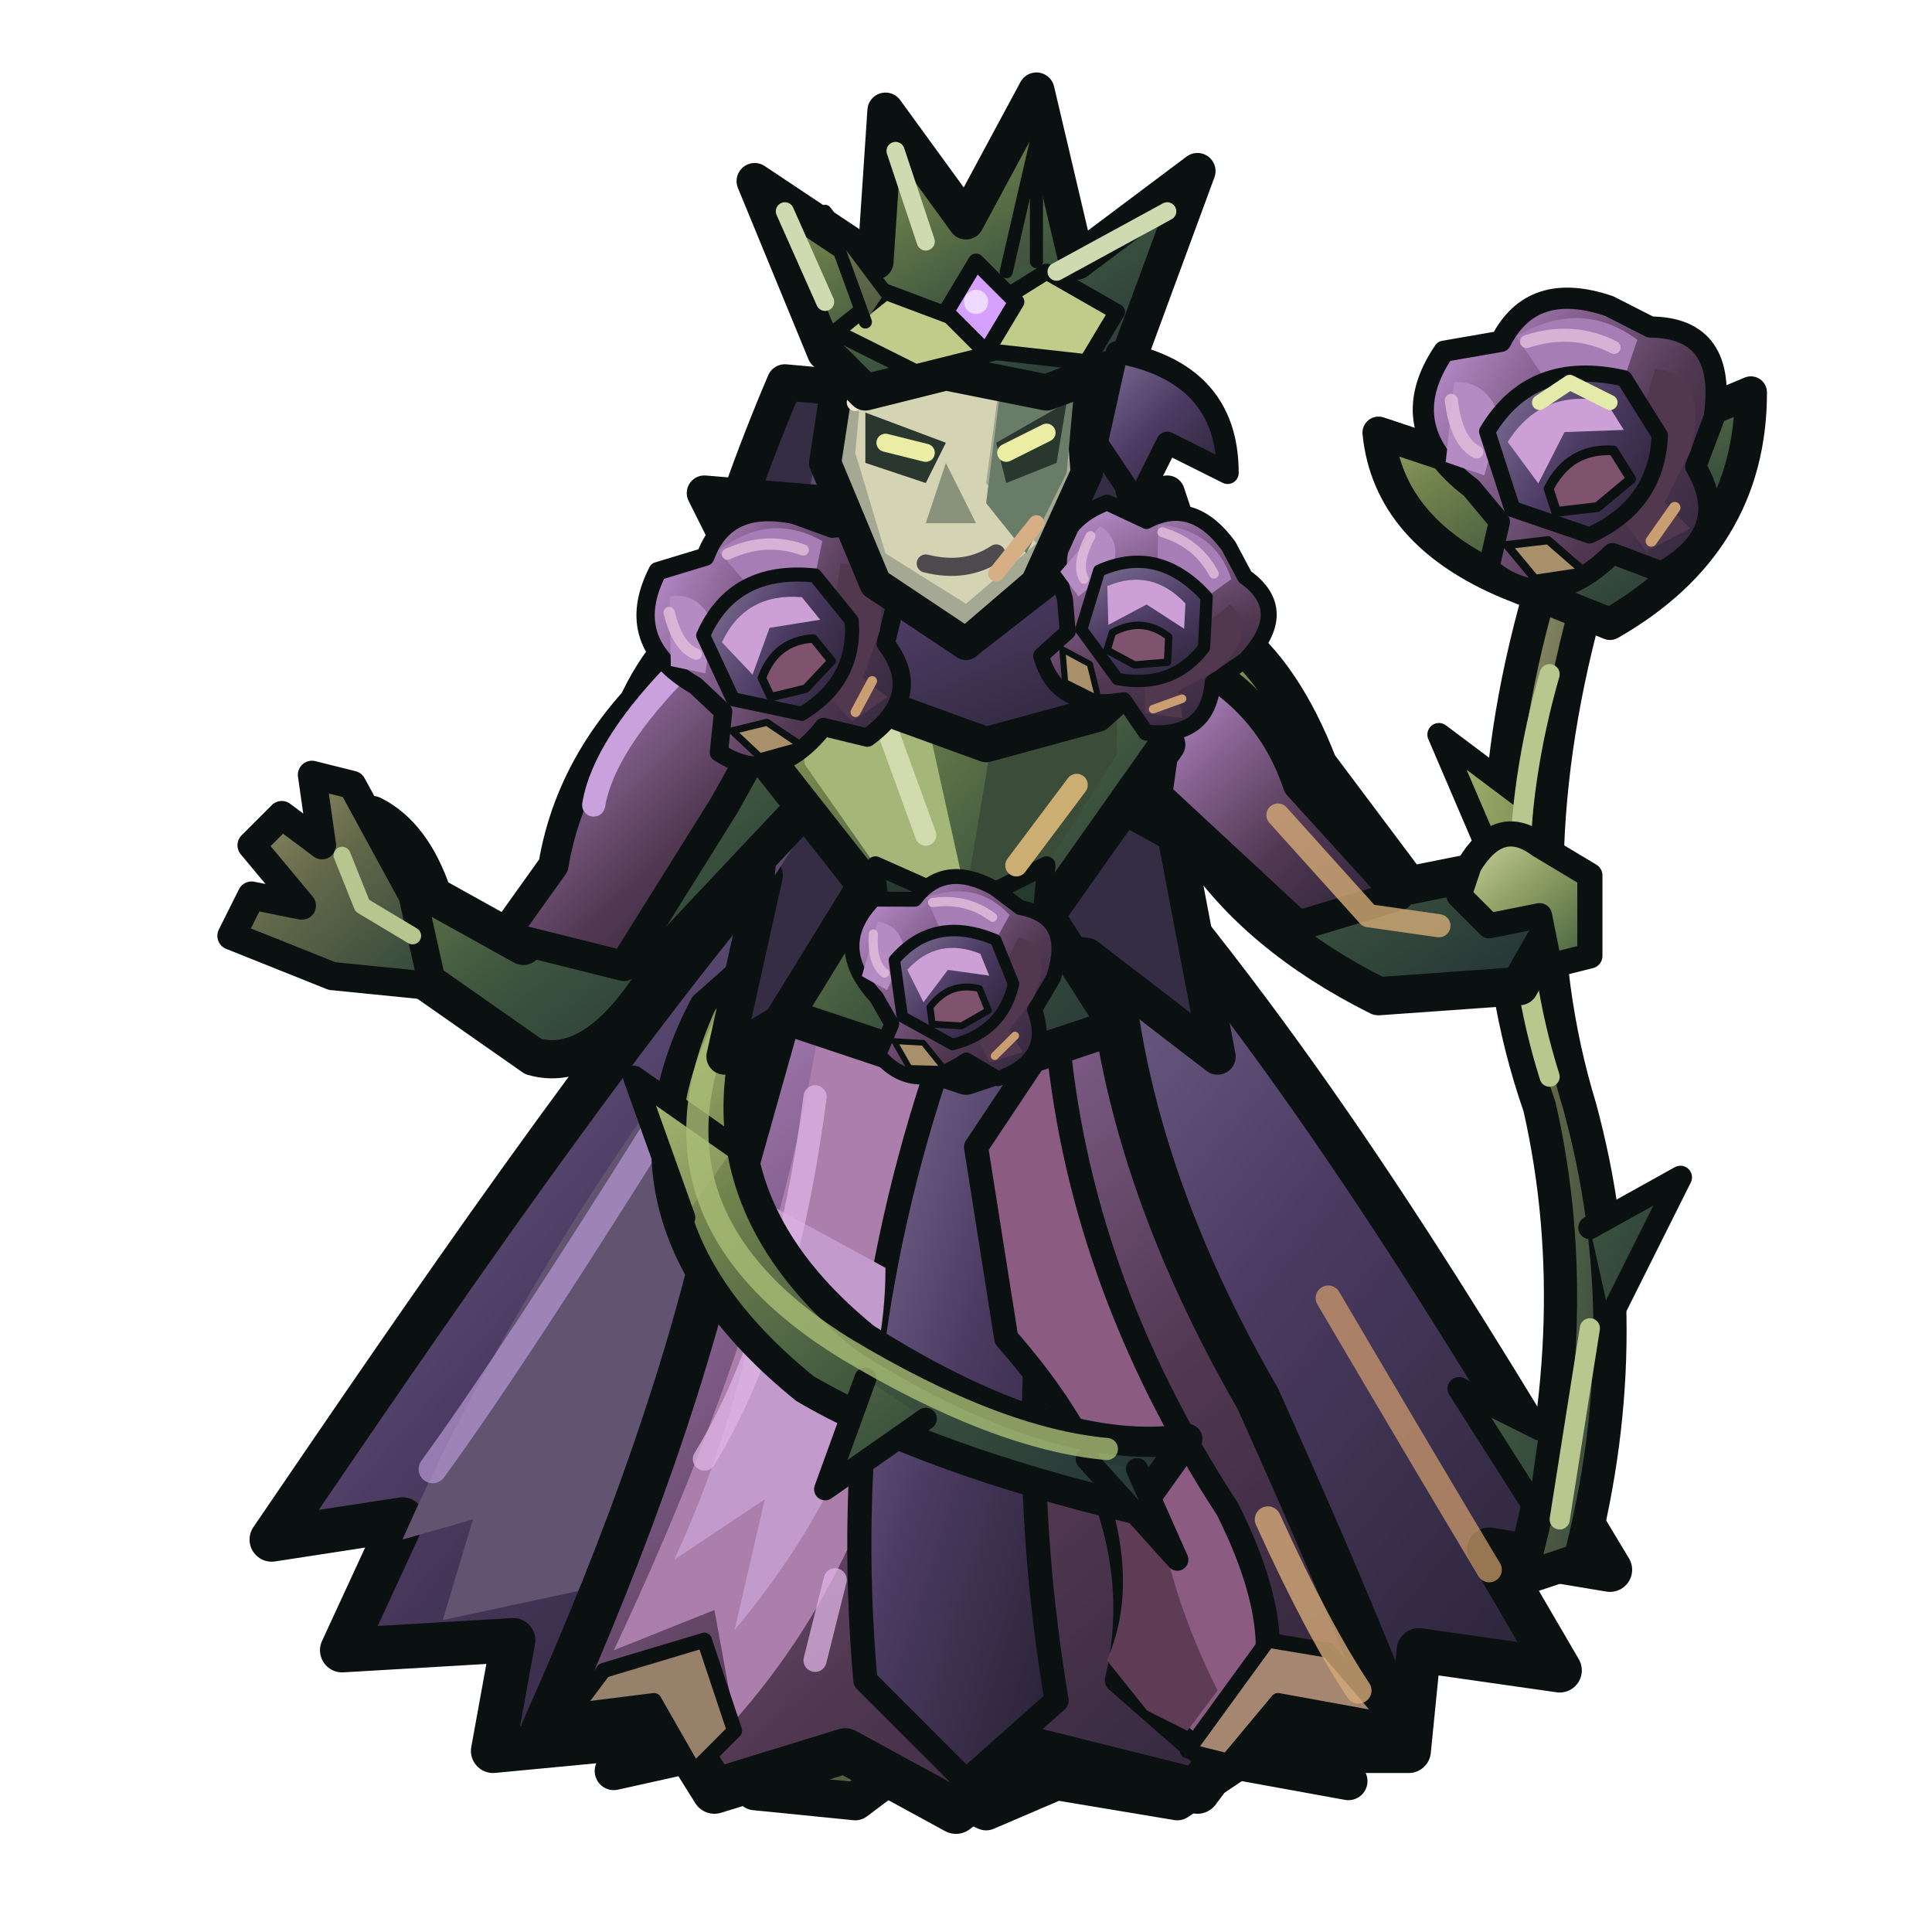
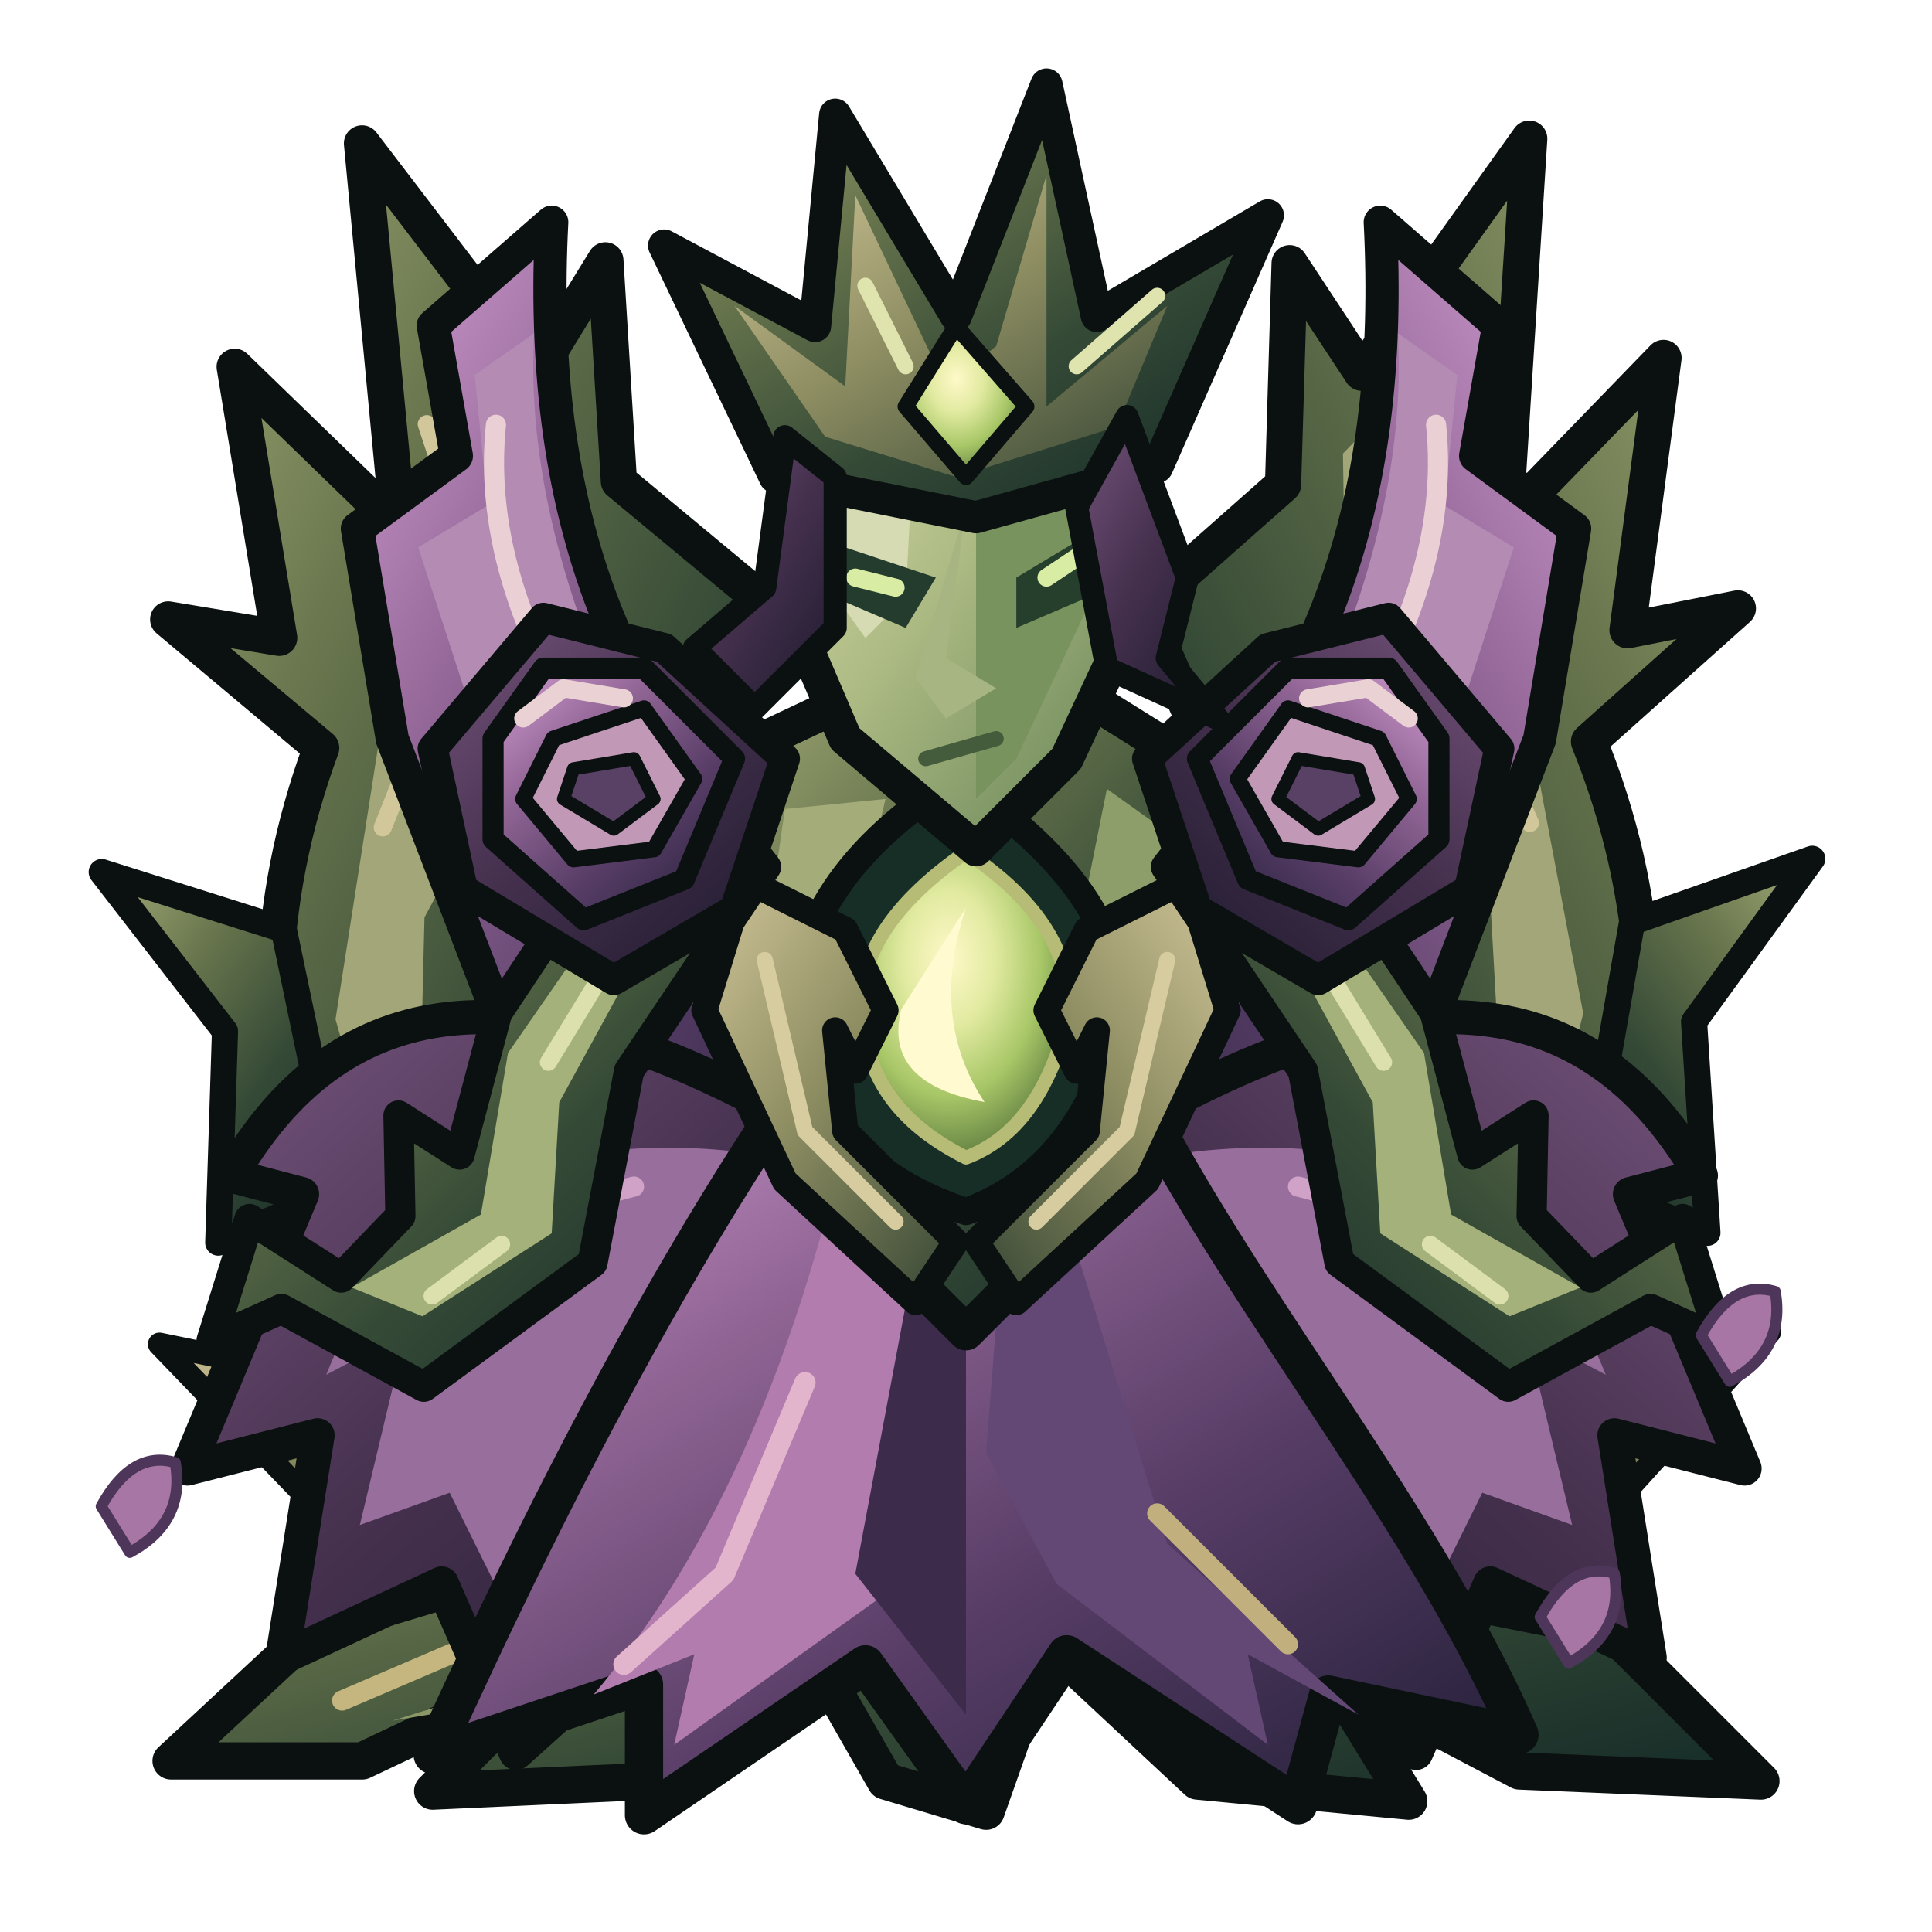
<svg xmlns="http://www.w3.org/2000/svg" viewBox="0 0 192 192" width="192" height="192">
  <defs>
-     <linearGradient id="boss_witheredqueen3-petal" x1="0" y1="0" x2=".85" y2="1">
-       <stop offset="0" stop-color="#c69add" />
-       <stop offset="0.333" stop-color="#886392" />
-       <stop offset="0.667" stop-color="#513851" />
-       <stop offset="1" stop-color="#2e253b" />
+     <linearGradient id="boss_witheredqueen_3-wood" x1="0" y1="0" x2="0.85" y2="1">
+       <stop offset="0" stop-color="#a4ac78" />
+       <stop offset="0.333" stop-color="#68754d" />
+       <stop offset="0.667" stop-color="#354a36" />
+       <stop offset="1" stop-color="#182e29" />
    </linearGradient>
-     <linearGradient id="boss_witheredqueen3-leaf" x1="0" y1="0" x2=".85" y2="1">
-       <stop offset="0" stop-color="#acbe77" />
-       <stop offset="0.333" stop-color="#70824c" />
-       <stop offset="0.667" stop-color="#3c533e" />
-       <stop offset="1" stop-color="#253637" />
+     <linearGradient id="boss_witheredqueen_3-petal" x1="0" y1="0" x2="0.85" y2="1">
+       <stop offset="0" stop-color="#d6a0d6" />
+       <stop offset="0.333" stop-color="#936797" />
+       <stop offset="0.667" stop-color="#593e68" />
+       <stop offset="1" stop-color="#2a233e" />
    </linearGradient>
-     <linearGradient id="boss_witheredqueen3-root" x1="0" y1="0" x2=".85" y2="1">
-       <stop offset="0" stop-color="#9a9770" />
-       <stop offset="0.5" stop-color="#626749" />
-       <stop offset="1" stop-color="#354b3c" />
+     <linearGradient id="boss_witheredqueen_3-dark" x1="0" y1="0" x2="0.85" y2="1">
+       <stop offset="0" stop-color="#77557e" />
+       <stop offset="0.5" stop-color="#46314f" />
+       <stop offset="1" stop-color="#211c30" />
    </linearGradient>
-     <linearGradient id="boss_witheredqueen3-face" x1="0" y1="0" x2=".85" y2="1">
-       <stop offset="0" stop-color="#d2d7a3" />
-       <stop offset="0.5" stop-color="#8c9e62" />
-       <stop offset="1" stop-color="#4c6543" />
+     <linearGradient id="boss_witheredqueen_3-bone" x1="0" y1="0" x2="0.85" y2="1">
+       <stop offset="0" stop-color="#e3e1b9" />
+       <stop offset="0.5" stop-color="#afbc85" />
+       <stop offset="1" stop-color="#6b8759" />
    </linearGradient>
-     <linearGradient id="boss_witheredqueen3-deep" x1="0" y1="0" x2=".85" y2="1">
-       <stop offset="0" stop-color="#817197" />
-       <stop offset="0.5" stop-color="#4c3b62" />
-       <stop offset="1" stop-color="#292336" />
+     <radialGradient id="boss_witheredqueen_3-seed" cx="42%" cy="35%" r="67%">
+       <stop offset="0" stop-color="#fff9c9" />
+       <stop offset="0.333" stop-color="#e1eaa0" />
+       <stop offset="0.667" stop-color="#a8c767" />
+       <stop offset="1" stop-color="#607d40" />
+     </radialGradient>
+     <linearGradient id="boss_witheredqueen_3-thorn" x1="0" y1="0" x2="0.85" y2="1">
+       <stop offset="0" stop-color="#d1c69a" />
+       <stop offset="0.5" stop-color="#8e8e62" />
+       <stop offset="1" stop-color="#414f3a" />
    </linearGradient>
  </defs>
  <g stroke-linecap="round" stroke-linejoin="round">
-     <path d="M74 157 Q69 168 61 176 L70 174 75 178 85 179 89 176 98 180 105 177 117 179 123 175 134 177 Q125 169 122 156Z" fill="url(#boss_witheredqueen3-root)" stroke="#0a1110" stroke-width="3.8" />
-     <path d="M80 164 Q80 171 75 174 M104 165 107 173 116 175" fill="none" stroke="#97a474" stroke-width="2.2" />
-     <path d="M79 82 C61 103 42 131 27 153 L40 151 34 164 51 163 49 174 70 172 82 164 94 111Z" fill="url(#boss_witheredqueen3-deep)" stroke="#0a1110" stroke-width="4.4" />
-     <path d="M110 83 C130 106 145 131 160 156 L148 154 155 166 141 164 140 174 122 174 109 160 96 110Z" fill="url(#boss_witheredqueen3-deep)" stroke="#0a1110" stroke-width="4.4" />
-     <path d="M71 101 Q51 128 40 153 L47 151 44 161 58 158 65 166 Q65 134 84 113Z" fill="#625371" />
-     <path d="M66 111 Q51 135 43 146" fill="none" stroke="#b797d3" stroke-width="2.8" opacity="0.7" />
-     <path d="M132 129 Q142 146 148 156" fill="none" stroke="#d6a16e" stroke-width="2.5" opacity="0.7" />
-     <path d="M81 88 110 89 Q110 113 125 139 Q134 159 139 172 L125 170 119 178 103 174 95 180 84 174 71 178 66 170 54 172 Q67 143 72 120Z" fill="url(#boss_witheredqueen3-petal)" stroke="#0a1110" stroke-width="4.5" />
-     <path d="M82 98 Q78 128 61 164 L71 160 73 171 Q88 154 91 130 L93 104Z" fill="#ab7eac" />
-     <path d="M95 101 Q83 133 86 167 L96 177 105 169 Q100 139 106 113Z" fill="url(#boss_witheredqueen3-deep)" stroke="#0a1110" stroke-width="2.4" />
-     <path d="M105 102 Q107 127 122 150 Q128 162 125 169 L119 174 111 167 Q115 150 100 133 L97 114Z" fill="#8c5b82" stroke="#0a1110" stroke-width="2.4" />
-     <path d="M77 120 Q74 140 67 155 L76 149 73 162 Q88 144 88 126Z" fill="#c29acb" />
-     <path d="M108 143 Q114 156 110 165 L114 170 118 172 121 168 Q116 158 115 149Z" fill="#5e3c56" />
-     <path d="M60 166 70 163 73 172 69 176 65 169 57 170Z" fill="#97816a" stroke="#0a1110" stroke-width="1.5" />
-     <path d="M126 163 132 164 138 171 127 169 122 175 118 174Z" fill="#a58670" stroke="#0a1110" stroke-width="1.5" />
-     <path d="M81 109 Q78 132 70 145 M83 157 81 165" fill="none" stroke="#dfb4e6" stroke-width="2.3" opacity="0.75" />
-     <path d="M126 151 Q131 162 135 168" fill="none" stroke="#d6aa78" stroke-width="2.6" opacity="0.8" />
-     <path d="M79 92 Q65 116 86 133 Q105 145 118 143 L113 150 Q92 145 80 138 Q59 121 70 100Z" fill="url(#boss_witheredqueen3-leaf)" stroke="#0a1110" stroke-width="3" />
-     <path d="M73 114 63 107 68 121 M86 137 82 148 92 141 M108 145 117 155 113 146" fill="url(#boss_witheredqueen3-leaf)" stroke="#0a1110" stroke-width="2.2" />
-     <path d="M72 101 Q63 121 84 134 Q99 143 110 144" fill="none" stroke="#a9be76" stroke-width="2.2" opacity="0.8" />
-     <g transform="translate(0 1) rotate(0 96 92)">
-       <path d="M78 37 Q69 58 61 93 L76 86 72 104 92 92 108 94 121 104 117 83 129 89 Q116 66 111 40Z" fill="#342d43" stroke="#0a1110" stroke-width="3.6" />
-       <path d="M81 45 Q77 64 71 79 L78 75 77 86 88 69Z" fill="#5b496b" />
-       <path d="M79 51 74 68" fill="none" stroke="#9a83b5" stroke-width="2.2" opacity="0.65" />
-       <g transform="rotate(0 76 65)">
-         <path d="M79 57 Q65 59 61 76 L52 93 43 88 Q41 82 37 80 L32 83 36 92 43 97 53 104 Q60 106 67 93 L83 76Z" fill="url(#boss_witheredqueen3-leaf)" stroke="#0a1110" stroke-width="3.8" />
-         <path d="M68 64 Q57 73 55 85 L50 92 62 95 72 79 77 70Z" fill="url(#boss_witheredqueen3-petal)" stroke="#0a1110" stroke-width="3" />
-         <path d="M41 88 35 77 31 76 32 83 28 80 25 83 30 89 25 88 23 92 33 96 43 97Z" fill="url(#boss_witheredqueen3-root)" stroke="#0a1110" stroke-width="2.8" />
-         <path d="M68 65 Q60 73 59 79" fill="none" stroke="#c9a1dc" stroke-width="2.3" />
-         <path d="M34 84 36 89 41 92" fill="none" stroke="#b7c58e" stroke-width="1.7" />
+     <g>
+       <g transform="rotate(-0.9 53 143)">
+         <path d="M59 157 C31 137 21 105 33 74 L18 61 29 63 25 36 41 52 38 14 55 37 62 26 63 48 77 60 69 79 51 96 50 128 66 143Z" fill="url(#boss_witheredqueen_3-wood)" stroke="#0a1110" stroke-width="3.6" />
+         <path d="M44 32 L49 55 39 72 34 101 41 127 50 139 42 116 43 91 57 66 57 45Z" fill="#a3a678" />
+         <path d="M29 92 L11 86 23 102 22 123 34 118Z" fill="url(#boss_witheredqueen_3-wood)" stroke="#0a1110" stroke-width="2.6" />
+         <path d="M34 137 L16 133 30 148 44 154Z" fill="url(#boss_witheredqueen_3-thorn)" stroke="#0a1110" stroke-width="2.3" />
+         <path d="M44 42 L49 58 39 82 M33 107 L39 124" fill="none" stroke="#d1c79a" stroke-width="1.8" />
      </g>
-       <g transform="rotate(0 153 105)">
-         <path d="M153 58 Q145 86 153 109 Q158 131 151 156 L157 154 Q163 131 157 109 Q150 86 158 58Z" fill="url(#boss_witheredqueen3-root)" stroke="#0a1110" stroke-width="3.3" />
-         <path d="M151 78 143 72 149 86 M158 121 167 116 160 130 M153 141 145 137 152 148" fill="url(#boss_witheredqueen3-leaf)" stroke="#0a1110" stroke-width="2.3" />
-         <path d="M154 66 Q148 87 154 106 M158 131 155 150" fill="none" stroke="#b7c78e" stroke-width="2" />
-         <path d="M150 57 Q138 52 137 42 L149 46 151 36 162 43 174 38 Q174 53 160 61Z" fill="url(#boss_witheredqueen3-leaf)" stroke="#0a1110" stroke-width="3.2" />
-         <g transform="translate(157 44) rotate(-18) scale(0.81)">
-           <path d="M-14 0 Q-21 -10 -12 -17 L-5 -16 Q1 -22 9 -16 L13 -12 Q22 -9 17 1 L13 6 Q15 15 5 17 L0 13 Q-10 18 -15 10 L-12 5Z" fill="url(#boss_witheredqueen3-petal)" stroke="#0a1110" stroke-width="2.6" />
-           <path d="M-12 -13 Q-8 -12 -8 -7 L-12 -1 -16 -4Z" fill="#b48bc2" />
-           <path d="M-3 -16 Q6 -18 11 -11 L8 -7 -1 -9Z" fill="#a67db4" />
-           <path d="M12 -7 Q18 -4 13 4 L8 9 10 13 4 14 2 8Z" fill="#51384e" />
-           <path d="M-10 -6 Q-2 -13 8 -7 L10 1 Q7 9 -2 10 L-10 4Z" fill="url(#boss_witheredqueen3-deep)" stroke="#0a1110" stroke-width="2" />
-           <path d="M-8 -4 Q-2 -9 5 -5 L6 -1 -1 -3 -6 2Z" fill="#cca0d6" />
-           <path d="M-5 3 Q-1 -1 4 1 L5 5 0 7 -5 6Z" fill="#7f536e" stroke="#0a1110" stroke-width="1.2" />
-           <path d="M-13 -11 Q-14 -6 -12 -4 M-2 -15 Q4 -15 8 -11" fill="none" stroke="#e4bfdc" stroke-width="1.6" opacity="0.8" />
-           <path d="M-12 8 -7 9 -4 14 -10 13Z" fill="#a7906a" stroke="#0a1110" stroke-width="1" />
-           <path d="M9 10 5 13" fill="none" stroke="#c99e71" stroke-width="1.4" />
+     </g>
+     <g transform="translate(192 0) scale(-1 1)">
+       <g transform="rotate(0.9 53 143)">
+         <path d="M59 157 C31 137 21 105 33 74 L18 61 29 63 25 36 41 52 38 14 55 37 62 26 63 48 77 60 69 79 51 96 50 128 66 143Z" fill="url(#boss_witheredqueen_3-wood)" stroke="#0a1110" stroke-width="3.6" />
+         <path d="M44 32 L49 55 39 72 34 101 41 127 50 139 42 116 43 91 57 66 57 45Z" fill="#a3a678" />
+         <path d="M29 92 L11 86 23 102 22 123 34 118Z" fill="url(#boss_witheredqueen_3-wood)" stroke="#0a1110" stroke-width="2.6" />
+         <path d="M34 137 L16 133 30 148 44 154Z" fill="url(#boss_witheredqueen_3-thorn)" stroke="#0a1110" stroke-width="2.3" />
+         <path d="M44 42 L49 58 39 82 M33 107 L39 124" fill="none" stroke="#d1c79a" stroke-width="1.8" />
+       </g>
+     </g>
+     <path d="M68 134 L124 133 145 159 160 162 175 177 151 176 132 166 140 179 119 177 104 163 98 180 88 177 80 163 65 177 43 178 55 166 36 175 17 175 31 162 51 156Z" fill="url(#boss_witheredqueen_3-wood)" stroke="#0a1110" stroke-width="3.7" />
+     <path d="M69 148 L55 166 39 171 57 168 73 157 77 172 84 167 80 152Z" fill="#8c9767" />
+     <path d="M108 150 L119 165 132 173 124 160 119 148Z" fill="#79875b" />
+     <path d="M65 169 L77 154 M111 157 L121 171 M34 169 L48 163" fill="none" stroke="#c5b680" stroke-width="2" />
+     <g transform="translate(0 1.4)">
+       <g>
+         <g transform="rotate(-1.3 86 116)">
+           <path d="M86 91 C61 72 55 47 57 20 L45 30 47 43 37 50 40 71 50 99 71 125 89 118Z" fill="url(#boss_witheredqueen_3-petal)" stroke="#0a1110" stroke-width="3.3" />
+           <path d="M55 31 C53 56 68 83 79 96 L70 99 49 72 43 52 50 48 49 35Z" fill="#b38bb3" />
+           <path d="M53 61 L64 84 59 83 51 73Z" fill="#e0b3cf" />
+           <path d="M51 40 Q49 56 61 74" fill="none" stroke="#ead0d5" stroke-width="2" />
+           <path d="M76 108 C51 94 34 96 23 114 L30 116 18 143 31 140 27 162 43 155 50 172 78 148 92 119Z" fill="url(#boss_witheredqueen_3-dark)" stroke="#0a1110" stroke-width="3.4" />
+           <path d="M75 113 Q43 108 32 134 L40 130 35 149 44 146 51 161 65 141Z" fill="#986e9d" />
+           <path d="M63 116 Q45 120 39 133" fill="none" stroke="#d1a2c7" stroke-width="2" />
        </g>
-         <path d="M153 39 156 37 160 39" fill="none" stroke="#e4eaaa" stroke-width="1.5" />
      </g>
-       <path d="M110 59 Q124 57 131 75 L140 87 150 85 155 90 151 97 137 98 Q125 92 119 83 L108 77Z" fill="url(#boss_witheredqueen3-leaf)" stroke="#0a1110" stroke-width="3.8" />
-       <path d="M117 64 Q126 68 129 77 L139 88 129 91 115 78Z" fill="url(#boss_witheredqueen3-petal)" stroke="#0a1110" stroke-width="3" />
-       <path d="M127 80 136 90 143 91" fill="none" stroke="#d4ab76" stroke-width="2.3" opacity="0.8" />
-       <path d="M146 85 Q149 80 153 83 L158 86 158 94 154 95 153 90 148 91 145 88Z" fill="url(#boss_witheredqueen3-face)" stroke="#0a1110" stroke-width="2.5" />
-       <path d="M78 57 Q94 52 112 58 L116 73 104 90 111 101 96 106 78 100 86 87 75 73Z" fill="url(#boss_witheredqueen3-leaf)" stroke="#0a1110" stroke-width="3.6" />
-       <path d="M78 62 92 70 96 88 87 85 80 75Z" fill="#a5b778" />
-       <path d="M111 63 99 70 96 88 104 85 111 74Z" fill="#3b4c39" />
-       <path d="M87 85 96 89 104 85 103 95 96 100 88 94Z" fill="#263b30" stroke="#0a1110" stroke-width="1.8" />
-       <path d="M81 66 88 71 92 82" fill="none" stroke="#d2dbae" stroke-width="2.1" />
-       <path d="M107 77 101 85" fill="none" stroke="#ccad72" stroke-width="2.2" />
-       <path d="M76 60 70 48 82 49 88 57 97 62 106 55 116 48 120 60 109 70 98 73 87 69Z" fill="url(#boss_witheredqueen3-deep)" stroke="#0a1110" stroke-width="3.5" />
-       <g transform="translate(78 63) rotate(-25) scale(0.7)">
-         <path d="M-14 0 Q-21 -10 -12 -17 L-5 -16 Q1 -22 9 -16 L13 -12 Q22 -9 17 1 L13 6 Q15 15 5 17 L0 13 Q-10 18 -15 10 L-12 5Z" fill="url(#boss_witheredqueen3-petal)" stroke="#0a1110" stroke-width="2.6" />
-         <path d="M-12 -13 Q-8 -12 -8 -7 L-12 -1 -16 -4Z" fill="#b48bc2" />
-         <path d="M-3 -16 Q6 -18 11 -11 L8 -7 -1 -9Z" fill="#a67db4" />
-         <path d="M12 -7 Q18 -4 13 4 L8 9 10 13 4 14 2 8Z" fill="#51384e" />
-         <path d="M-10 -6 Q-2 -13 8 -7 L10 1 Q7 9 -2 10 L-10 4Z" fill="url(#boss_witheredqueen3-deep)" stroke="#0a1110" stroke-width="2" />
-         <path d="M-8 -4 Q-2 -9 5 -5 L6 -1 -1 -3 -6 2Z" fill="#cca0d6" />
-         <path d="M-5 3 Q-1 -1 4 1 L5 5 0 7 -5 6Z" fill="#7f536e" stroke="#0a1110" stroke-width="1.2" />
-         <path d="M-13 -11 Q-14 -6 -12 -4 M-2 -15 Q4 -15 8 -11" fill="none" stroke="#e4bfdc" stroke-width="1.6" opacity="0.8" />
-         <path d="M-12 8 -7 9 -4 14 -10 13Z" fill="#a7906a" stroke="#0a1110" stroke-width="1" />
-         <path d="M9 10 5 13" fill="none" stroke="#c99e71" stroke-width="1.4" />
+       <g transform="translate(192 0) scale(-1 1)">
+         <g transform="rotate(-1.3 86 116)">
+           <path d="M86 91 C61 72 55 47 57 20 L45 30 47 43 37 50 40 71 50 99 71 125 89 118Z" fill="url(#boss_witheredqueen_3-petal)" stroke="#0a1110" stroke-width="3.3" />
+           <path d="M55 31 C53 56 68 83 79 96 L70 99 49 72 43 52 50 48 49 35Z" fill="#b38bb3" />
+           <path d="M53 61 L64 84 59 83 51 73Z" fill="#e0b3cf" />
+           <path d="M51 40 Q49 56 61 74" fill="none" stroke="#ead0d5" stroke-width="2" />
+           <path d="M76 108 C51 94 34 96 23 114 L30 116 18 143 31 140 27 162 43 155 50 172 78 148 92 119Z" fill="url(#boss_witheredqueen_3-dark)" stroke="#0a1110" stroke-width="3.4" />
+           <path d="M75 113 Q43 108 32 134 L40 130 35 149 44 146 51 161 65 141Z" fill="#986e9d" />
+           <path d="M63 116 Q45 120 39 133" fill="none" stroke="#d1a2c7" stroke-width="2" />
+         </g>
      </g>
-       <g transform="translate(114 61) rotate(17) scale(0.61)">
-         <path d="M-14 0 Q-21 -10 -12 -17 L-5 -16 Q1 -22 9 -16 L13 -12 Q22 -9 17 1 L13 6 Q15 15 5 17 L0 13 Q-10 18 -15 10 L-12 5Z" fill="url(#boss_witheredqueen3-petal)" stroke="#0a1110" stroke-width="2.6" />
-         <path d="M-12 -13 Q-8 -12 -8 -7 L-12 -1 -16 -4Z" fill="#b48bc2" />
-         <path d="M-3 -16 Q6 -18 11 -11 L8 -7 -1 -9Z" fill="#a67db4" />
-         <path d="M12 -7 Q18 -4 13 4 L8 9 10 13 4 14 2 8Z" fill="#51384e" />
-         <path d="M-10 -6 Q-2 -13 8 -7 L10 1 Q7 9 -2 10 L-10 4Z" fill="url(#boss_witheredqueen3-deep)" stroke="#0a1110" stroke-width="2" />
-         <path d="M-8 -4 Q-2 -9 5 -5 L6 -1 -1 -3 -6 2Z" fill="#cca0d6" />
-         <path d="M-5 3 Q-1 -1 4 1 L5 5 0 7 -5 6Z" fill="#7f536e" stroke="#0a1110" stroke-width="1.2" />
-         <path d="M-13 -11 Q-14 -6 -12 -4 M-2 -15 Q4 -15 8 -11" fill="none" stroke="#e4bfdc" stroke-width="1.6" opacity="0.8" />
-         <path d="M-12 8 -7 9 -4 14 -10 13Z" fill="#a7906a" stroke="#0a1110" stroke-width="1" />
-         <path d="M9 10 5 13" fill="none" stroke="#c99e71" stroke-width="1.4" />
+       <path d="M80 105 L111 103 C121 125 141 148 151 171 L132 167 129 178 106 163 96 178 86 164 64 179 64 166 43 173 Q62 131 80 105Z" fill="url(#boss_witheredqueen_3-petal)" stroke="#0a1110" stroke-width="3.8" />
+       <path d="M83 116 Q75 148 59 167 L69 163 67 172 88 157 93 128Z" fill="#b27cae" />
+       <path d="M100 117 L107 123 116 152 135 169 124 163 126 172 105 156 98 143Z" fill="#634775" />
+       <path d="M91 123 L96 132 96 169 85 155Z" fill="#3c2b4b" />
+       <path d="M80 136 L72 155 62 164" fill="none" stroke="#e3b5cd" stroke-width="2.1" />
+       <path d="M115 149 L128 162" fill="none" stroke="#c1af7e" stroke-width="2" />
+       <path d="M74 73 L91 65 105 66 121 76 118 101 109 118 96 131 82 117 71 99Z" fill="url(#boss_witheredqueen_3-wood)" stroke="#0a1110" stroke-width="3.6" />
+       <path d="M78 79 L88 78 84 95 91 114 81 105 76 93Z" fill="#a4ac79" />
+       <path d="M110 77 L117 82 112 98 104 107Z" fill="#8d9e6b" />
+       <path d="M95 76 Q113 88 111 101 Q107 115 96 119 Q81 114 79 100 Q79 86 95 76Z" fill="#172e27" stroke="#0a1110" stroke-width="2.7" />
+       <g transform="translate(96 98) scale(0.92) translate(-96 -98)">
+         <path d="M96 82 Q108 90 107 100 Q104 112 96 115 Q86 110 85 101 Q83 91 96 82Z" fill="url(#boss_witheredqueen_3-seed)" stroke="#b6bc76" stroke-width="1.5" />
+         <path d="M96 88 Q92 100 98 109 Q87 107 89 99Z" fill="#fffad0" />
      </g>
-       <g transform="translate(95 97) rotate(-8) scale(0.57)">
-         <path d="M-14 0 Q-21 -10 -12 -17 L-5 -16 Q1 -22 9 -16 L13 -12 Q22 -9 17 1 L13 6 Q15 15 5 17 L0 13 Q-10 18 -15 10 L-12 5Z" fill="url(#boss_witheredqueen3-petal)" stroke="#0a1110" stroke-width="2.6" />
-         <path d="M-12 -13 Q-8 -12 -8 -7 L-12 -1 -16 -4Z" fill="#b48bc2" />
-         <path d="M-3 -16 Q6 -18 11 -11 L8 -7 -1 -9Z" fill="#a67db4" />
-         <path d="M12 -7 Q18 -4 13 4 L8 9 10 13 4 14 2 8Z" fill="#51384e" />
-         <path d="M-10 -6 Q-2 -13 8 -7 L10 1 Q7 9 -2 10 L-10 4Z" fill="url(#boss_witheredqueen3-deep)" stroke="#0a1110" stroke-width="2" />
-         <path d="M-8 -4 Q-2 -9 5 -5 L6 -1 -1 -3 -6 2Z" fill="#cca0d6" />
-         <path d="M-5 3 Q-1 -1 4 1 L5 5 0 7 -5 6Z" fill="#7f536e" stroke="#0a1110" stroke-width="1.2" />
-         <path d="M-13 -11 Q-14 -6 -12 -4 M-2 -15 Q4 -15 8 -11" fill="none" stroke="#e4bfdc" stroke-width="1.6" opacity="0.8" />
-         <path d="M-12 8 -7 9 -4 14 -10 13Z" fill="#a7906a" stroke="#0a1110" stroke-width="1" />
-         <path d="M9 10 5 13" fill="none" stroke="#c99e71" stroke-width="1.4" />
+       <g>
+         <path d="M74 86 L84 91 88 99 85 105 83 101 84 111 95 122 91 128 78 116 70 99Z" fill="url(#boss_witheredqueen_3-thorn)" stroke="#0a1110" stroke-width="2.6" />
+         <path d="M76 94 L80 111 89 120" fill="none" stroke="#d7cca0" stroke-width="1.6" />
      </g>
-       <path d="M84 32 Q96 23 107 33 L108 46 103 57 96 63 87 57 82 45Z" fill="#a5a994" stroke="#0a1110" stroke-width="3.2" />
-       <path d="M86 33 Q94 28 100 32 L98 47 103 53 96 59 88 54 85 44Z" fill="#d4d4b4" />
-       <path d="M100 33 107 35 106 46 102 54 98 49Z" fill="#697c67" />
-       <path d="M86 40 94 43 92 47 86 45Z" fill="#29372e" />
-       <path d="M99 43 106 39 105 45 100 47Z" fill="#29372e" />
-       <path d="M88 43 92 44 M100 44 104 42" fill="none" stroke="#ebeda5" stroke-width="1.8" />
-       <path d="M94 45 92 51 97 51Z" fill="#89937c" />
-       <path d="M92 55 Q96 56 99 54" fill="none" stroke="#4e4a4d" stroke-width="1.8" />
-       <path d="M86 35 85 39" fill="none" stroke="#f1e8d3" stroke-width="1.7" />
-       <path d="M103 51 99 56" fill="none" stroke="#d7af85" stroke-width="1.6" />
-       <path d="M82 34 75 17 87 25 88 10 96 21 103 8 107 25 119 16 112 35 104 38 94 36 86 38Z" fill="url(#boss_witheredqueen3-leaf)" stroke="#0a1110" stroke-width="3.6" />
-       <path d="M83 32 88 28 96 31 104 26 111 30 108 35 99 34 91 36Z" fill="#c2cc8a" stroke="#0a1110" stroke-width="1.6" />
-       <path d="M88 28 82 20 86 31 M103 25 103 13 100 26" fill="url(#boss_witheredqueen3-root)" stroke="#0a1110" stroke-width="1.3" />
-       <path d="M78 20 82 29 M89 14 92 23 M105 26 116 20" fill="none" stroke="#d0dab1" stroke-width="1.8" />
-       <path d="M94 30 97 25 101 29 98 34Z" fill="#d6a0ff" stroke="#0a1110" stroke-width="1.6" />
-       <circle cx="97" cy="29" r="1.2" fill="#efdaff" />
-       <path d="M111 34 Q122 36 122 46 L116 43 113 49 109 43Z" fill="url(#boss_witheredqueen3-deep)" stroke="#0a1110" stroke-width="2.2" />
+       <g transform="translate(192 0) scale(-1 1)">
+         <path d="M74 86 L84 91 88 99 85 105 83 101 84 111 95 122 91 128 78 116 70 99Z" fill="url(#boss_witheredqueen_3-thorn)" stroke="#0a1110" stroke-width="2.6" />
+         <path d="M76 94 L80 111 89 120" fill="none" stroke="#d7cca0" stroke-width="1.6" />
+       </g>
+       <g>
+         <g transform="rotate(-1.1 63 78)">
+           <path d="M67 73 L76 85 62 105 58 124 41 136 27 128 20 131 24 119 33 125 39 119 39 109 45 113 49 99Z" fill="url(#boss_witheredqueen_3-wood)" stroke="#0a1110" stroke-width="3" />
+           <path d="M63 85 L67 87 55 108 54 121 41 129 34 126 47 119 50 103Z" fill="#a4b17a" />
+           <path d="M61 93 L54 104 M42 127 L49 122" fill="none" stroke="#dce0ad" stroke-width="1.7" />
+         </g>
+         <path d="M66 63 L78 74 73 89 61 96 46 87 43 73 54 60Z" fill="url(#boss_witheredqueen_3-dark)" stroke="#0a1110" stroke-width="3" />
+         <path d="M54 65 L64 65 73 74 68 86 58 90 49 82 49 72Z" fill="url(#boss_witheredqueen_3-petal)" stroke="#0a1110" stroke-width="2.1" />
+         <path d="M55 72 L64 69 69 76 65 83 57 84 52 78Z" fill="#c199b7" stroke="#0a1110" stroke-width="1.6" />
+         <path d="M57 75 L63 74 65 78 61 81 56 78Z" fill="#594165" stroke="#0a1110" stroke-width="1.3" />
+         <path d="M52 70 L56 67 62 68" fill="none" stroke="#ead2d4" stroke-width="1.8" />
+       </g>
+       <g transform="translate(192 0) scale(-1 1)">
+         <g transform="rotate(-1.1 63 78)">
+           <path d="M67 73 L76 85 62 105 58 124 41 136 27 128 20 131 24 119 33 125 39 119 39 109 45 113 49 99Z" fill="url(#boss_witheredqueen_3-wood)" stroke="#0a1110" stroke-width="3" />
+           <path d="M63 85 L67 87 55 108 54 121 41 129 34 126 47 119 50 103Z" fill="#a4b17a" />
+           <path d="M61 93 L54 104 M42 127 L49 122" fill="none" stroke="#dce0ad" stroke-width="1.7" />
+         </g>
+         <path d="M66 63 L78 74 73 89 61 96 46 87 43 73 54 60Z" fill="url(#boss_witheredqueen_3-dark)" stroke="#0a1110" stroke-width="3" />
+         <path d="M54 65 L64 65 73 74 68 86 58 90 49 82 49 72Z" fill="url(#boss_witheredqueen_3-petal)" stroke="#0a1110" stroke-width="2.1" />
+         <path d="M55 72 L64 69 69 76 65 83 57 84 52 78Z" fill="#c199b7" stroke="#0a1110" stroke-width="1.6" />
+         <path d="M57 75 L63 74 65 78 61 81 56 78Z" fill="#594165" stroke="#0a1110" stroke-width="1.3" />
+         <path d="M52 70 L56 67 62 68" fill="none" stroke="#ead2d4" stroke-width="1.8" />
+       </g>
+       <path d="M78 39 L96 28 113 40 113 59 106 74 97 83 84 72 78 58Z" fill="url(#boss_witheredqueen_3-bone)" stroke="#0a1110" stroke-width="3.4" />
+       <path d="M97 34 L109 41 109 57 101 74 97 78Z" fill="#78935e" />
+       <path d="M81 43 L91 39 90 58 86 62 81 55Z" fill="#d7dbb3" />
+       <path d="M81 52 L93 56 90 61 83 58Z" fill="#243c2d" />
+       <path d="M101 56 L111 50 108 58 101 61Z" fill="#263e2c" />
+       <path d="M85 56 L89 57 M104 56 L107 54" fill="none" stroke="#d9eca4" stroke-width="1.8" />
+       <path d="M96 49 L94 64 99 67 94 70 91 66Z" fill="#a7b583" />
+       <path d="M92 74 L99 72" fill="none" stroke="#455c3c" stroke-width="1.5" />
+       <path d="M77 46 L66 23 81 31 83 10 95 30 104 7 109 30 126 20 115 45 97 50Z" fill="url(#boss_witheredqueen_3-wood)" stroke="#0a1110" stroke-width="3.2" />
+       <path d="M73 29 L84 37 85 18 94 37 99 33 104 16 104 39 116 29 111 41 95 46 82 42Z" fill="url(#boss_witheredqueen_3-thorn)" />
+       <path d="M95 31 L102 39 96 46 90 39Z" fill="url(#boss_witheredqueen_3-seed)" stroke="#0a1110" stroke-width="1.6" />
+       <path d="M86 27 L90 35 M107 35 L115 28" fill="none" stroke="#dfe4ae" stroke-width="1.6" />
+       <path d="M78 42 L76 57 69 63 75 69 83 61 83 46Z" fill="url(#boss_witheredqueen_3-dark)" stroke="#0a1110" stroke-width="2.3" />
+       <path d="M112 40 L118 56 116 64 121 70 110 65 107 49Z" fill="url(#boss_witheredqueen_3-dark)" stroke="#0a1110" stroke-width="2.3" />
+     </g>
+     <g transform="translate(14 149) rotate(-10)">
+       <path d="M-4 0 Q0 -5 4 -3 Q4 3 -2 5Z" fill="#a876a4" stroke="#4e365a" stroke-width="1.1" />
+     </g>
+     <g transform="translate(173 132) rotate(-10)">
+       <path d="M-4 0 Q0 -5 4 -3 Q4 3 -2 5Z" fill="#a876a4" stroke="#4e365a" stroke-width="1.1" />
+     </g>
+     <g transform="translate(157 160) rotate(-10)">
+       <path d="M-4 0 Q0 -5 4 -3 Q4 3 -2 5Z" fill="#a876a4" stroke="#4e365a" stroke-width="1.1" />
    </g>
  </g>
</svg>
